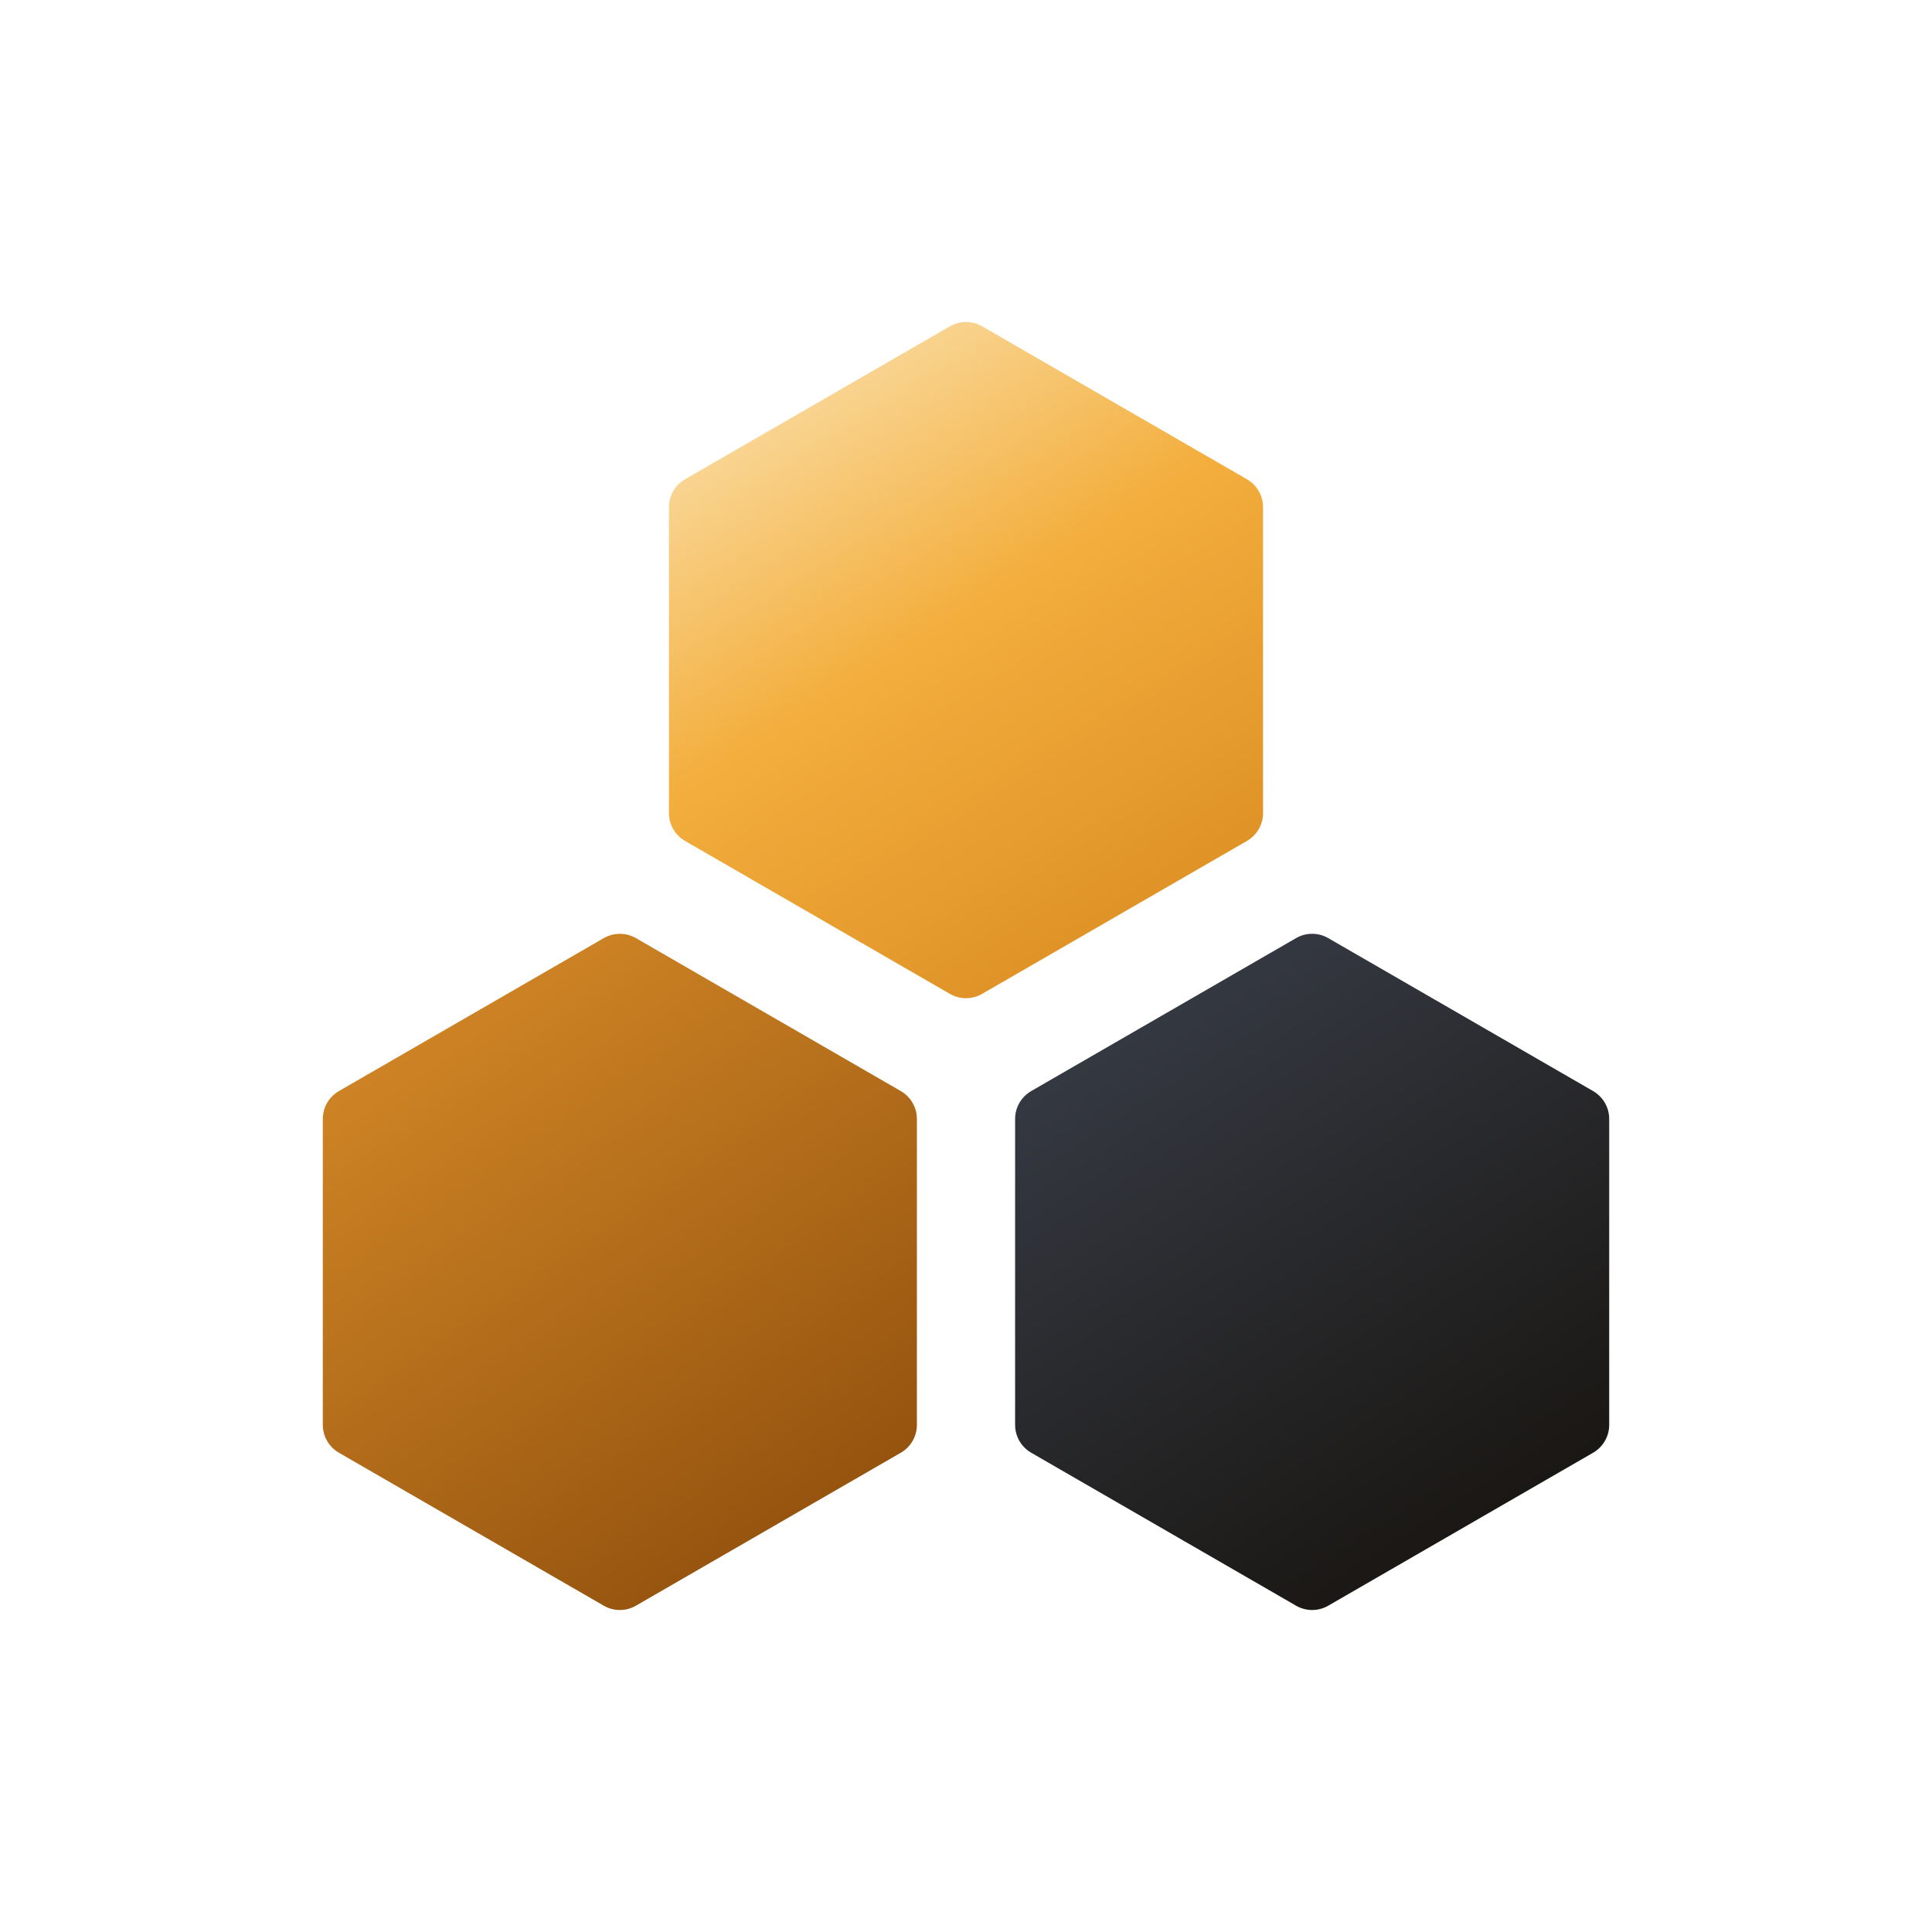
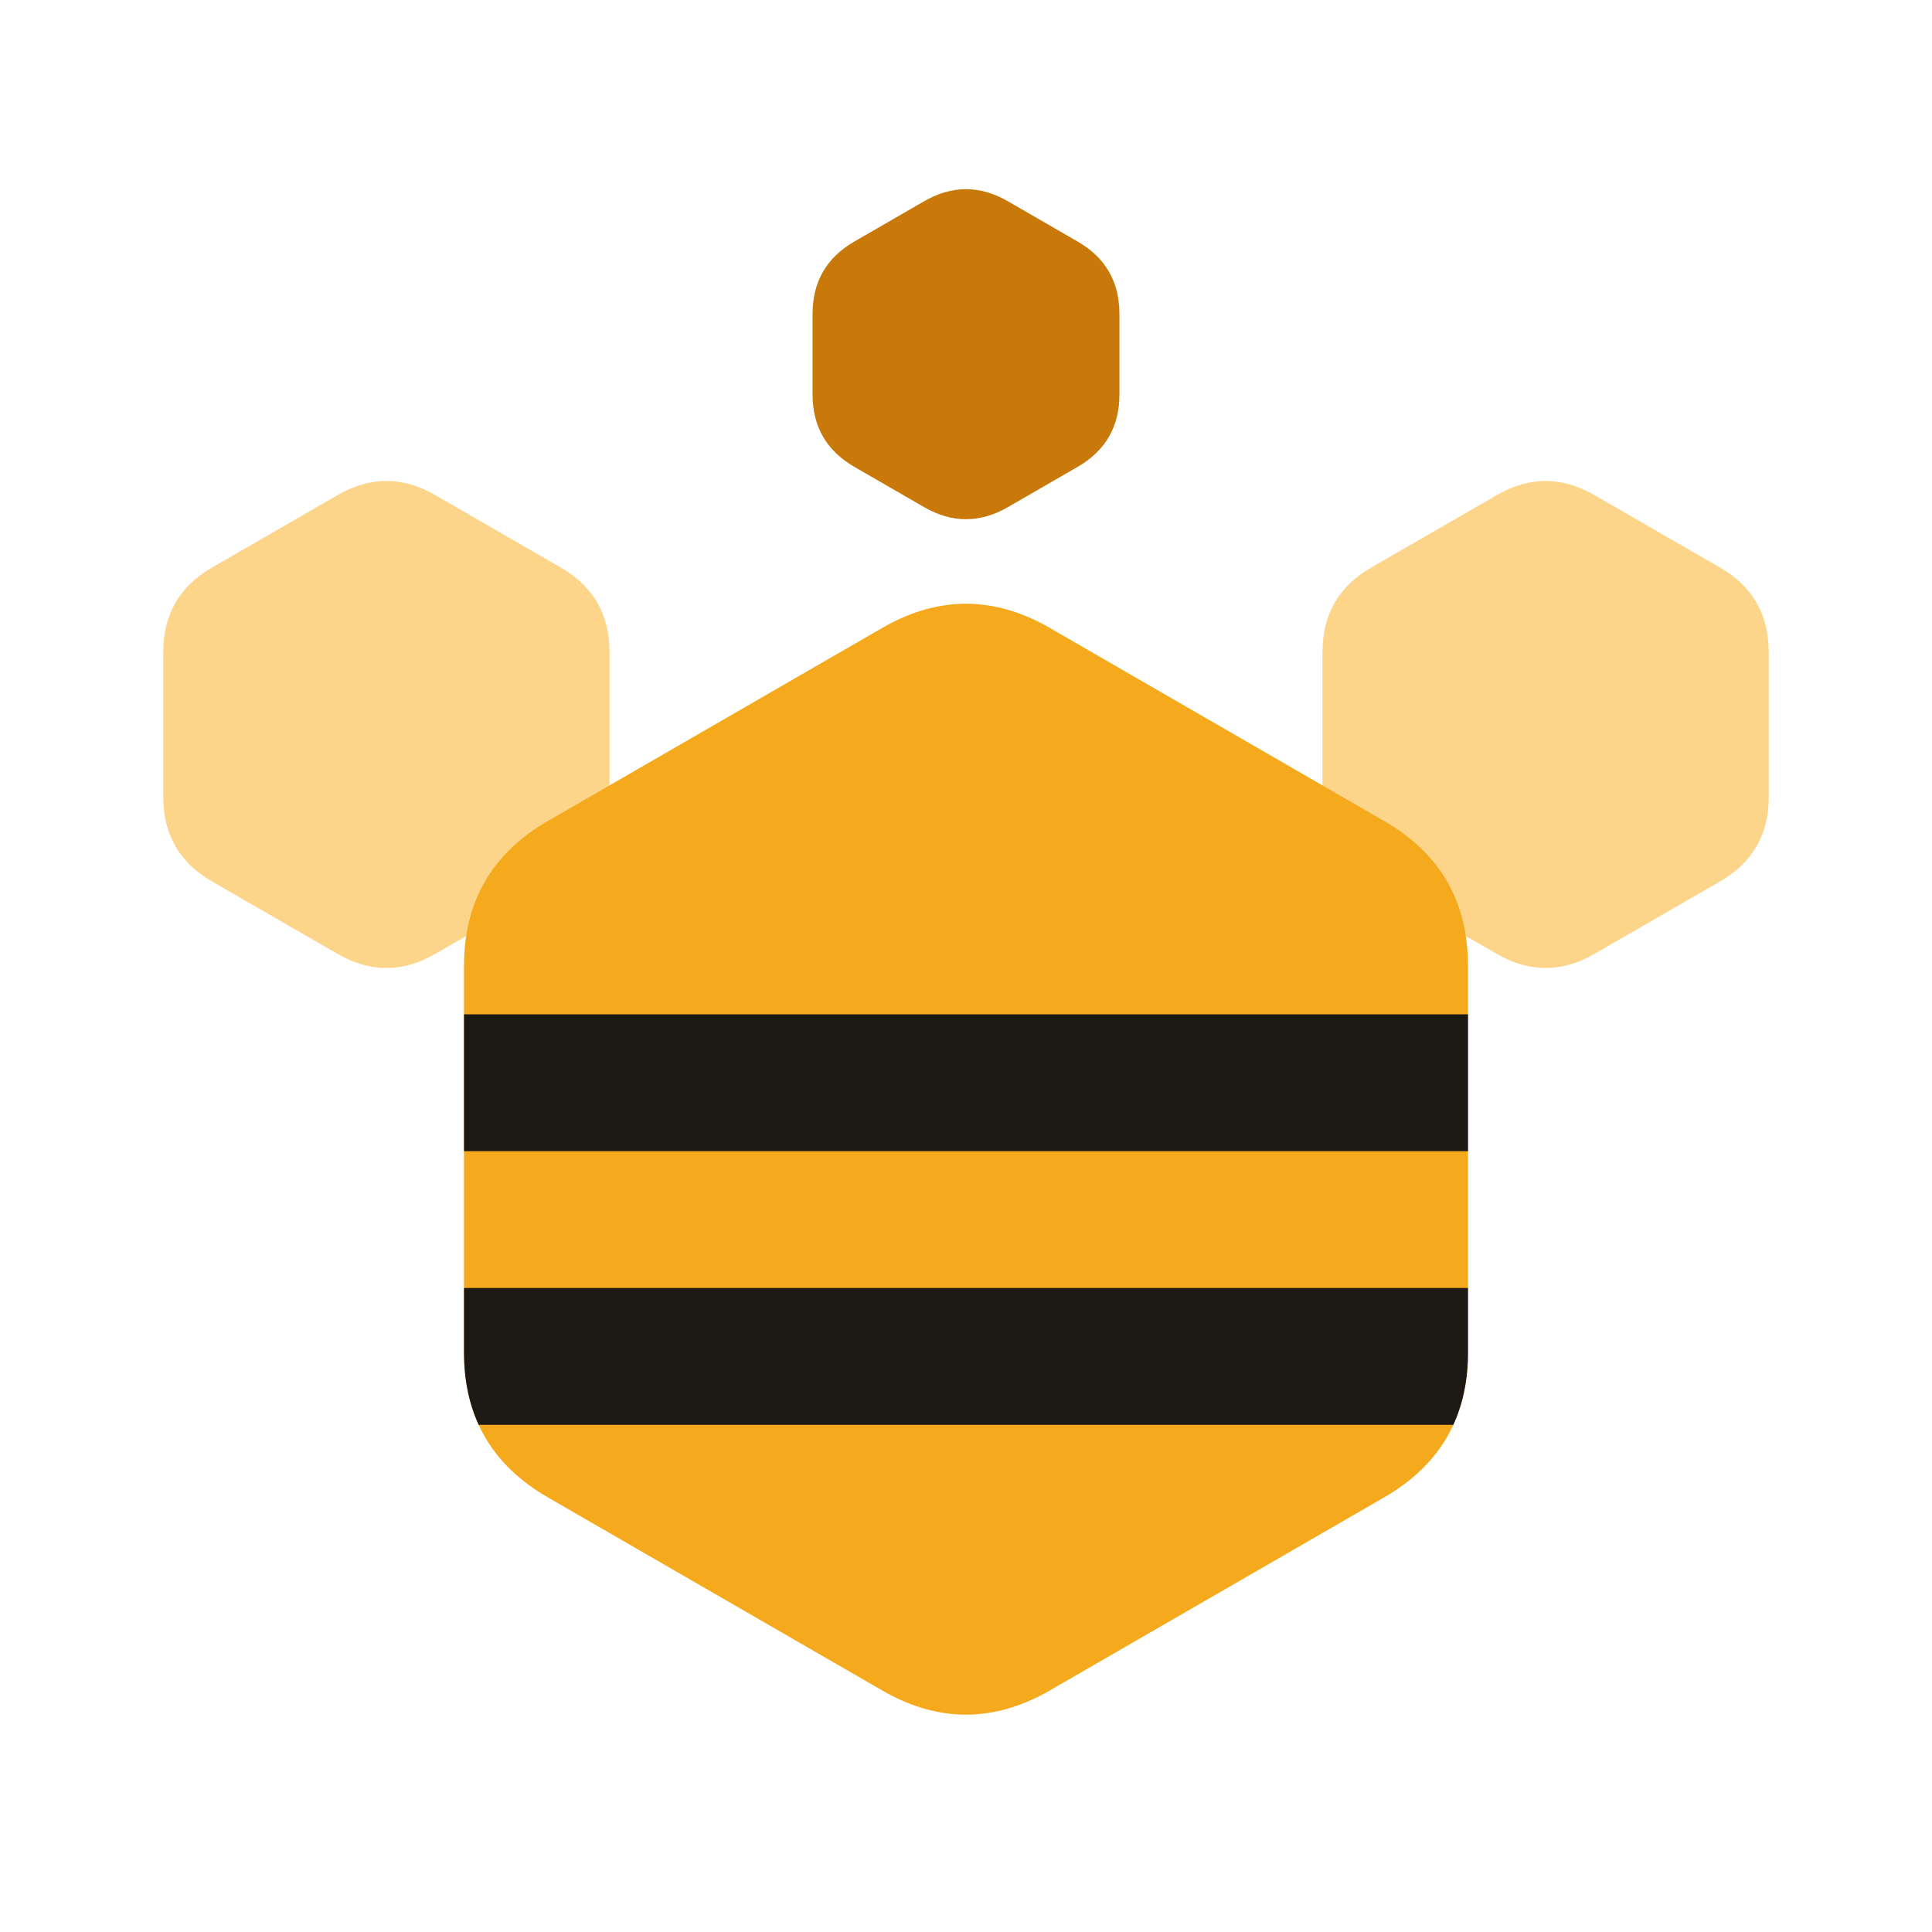
<svg xmlns="http://www.w3.org/2000/svg" viewBox="0 0 120 120" role="img" aria-label="Hexwax logo">
  <defs>
-     <linearGradient id="hxGold" x1="45" y1="14" x2="75" y2="62" gradientUnits="userSpaceOnUse">
-       <stop offset="0" stop-color="#fdf1cf" />
-       <stop offset="0.5" stop-color="#f3ae3d" />
-       <stop offset="1" stop-color="#d98a1f" />
-     </linearGradient>
-     <linearGradient id="hxAmber" x1="22" y1="52" x2="55" y2="100" gradientUnits="userSpaceOnUse">
-       <stop offset="0" stop-color="#e0932c" />
-       <stop offset="1" stop-color="#8a4a0a" />
-     </linearGradient>
-     <linearGradient id="hxDark" x1="66" y1="52" x2="97" y2="100" gradientUnits="userSpaceOnUse">
-       <stop class="d0" offset="0" stop-color="#3d4350" />
-       <stop class="d1" offset="1" stop-color="#15110b" />
-     </linearGradient>
+     <clipPath id="hxBody">
+       <path d="M91.18,84.00 Q91.18,90.00 85.98,93.00 L65.20,105.00 Q60.00,108.00 54.80,105.00 L34.02,93.00 Q28.82,90.00 28.82,84.00 L28.82,60.00 Q28.82,54.00 34.02,51.00 L54.80,39.00 Q60.00,36.00 65.20,39.00 L85.98,51.00 Q91.18,54.00 91.18,60.00Z" />
+     </clipPath>
  </defs>
-   <polygon points="60.00,22.00 76.45,31.50 76.45,50.50 60.00,60.00 43.55,50.50 43.55,31.50" fill="url(#hxGold)" stroke="url(#hxGold)" stroke-width="4" stroke-linejoin="round" />
-   <polygon points="38.50,60.00 54.95,69.50 54.95,88.50 38.50,98.00 22.05,88.50 22.05,69.50" fill="url(#hxAmber)" stroke="url(#hxAmber)" stroke-width="4" stroke-linejoin="round" />
-   <polygon points="81.50,60.00 97.95,69.50 97.95,88.50 81.50,98.00 65.05,88.50 65.05,69.50" fill="url(#hxDark)" stroke="url(#hxDark)" stroke-width="4" stroke-linejoin="round" />
+   <path class="hx-wing" d="M37.86,49.50 Q37.86,53.00 34.83,54.75 L27.03,59.25 Q24.00,61.00 20.97,59.25 L13.17,54.75 Q10.14,53.00 10.14,49.50 L10.14,40.50 Q10.14,37.00 13.17,35.25 L20.97,30.75 Q24.00,29.00 27.03,30.75 L34.83,35.25 Q37.86,37.00 37.86,40.50Z" fill="#fcd58a" />
+   <path class="hx-wing" d="M109.86,49.50 Q109.86,53.00 106.83,54.75 L99.03,59.25 Q96.00,61.00 92.97,59.25 L85.17,54.75 Q82.14,53.00 82.14,49.50 L82.14,40.50 Q82.14,37.00 85.17,35.25 L92.97,30.75 Q96.00,29.00 99.03,30.75 L106.83,35.25 Q109.86,37.00 109.86,40.50Z" fill="#fcd58a" />
+   <path d="M91.18,84.00 Q91.18,90.00 85.98,93.00 L65.20,105.00 Q60.00,108.00 54.80,105.00 L34.02,93.00 Q28.82,90.00 28.82,84.00 L28.82,60.00 Q28.82,54.00 34.02,51.00 L54.80,39.00 Q60.00,36.00 65.20,39.00 L85.98,51.00 Q91.18,54.00 91.18,60.00Z" fill="#f5a91c" />
+   <g clip-path="url(#hxBody)" fill="#1d1915">
+     <rect x="20" y="63" width="80" height="8.5" />
+     <rect x="20" y="80" width="80" height="8.5" />
+   </g>
+   <path d="M69.53,24.50 Q69.53,27.50 66.93,29.00 L62.60,31.50 Q60.00,33.00 57.40,31.50 L53.07,29.00 Q50.47,27.50 50.47,24.50 L50.47,19.50 Q50.47,16.50 53.07,15.00 L57.40,12.50 Q60.00,11.00 62.60,12.50 L66.93,15.00 Q69.53,16.50 69.53,19.50Z" fill="#c9780a" />
</svg>
